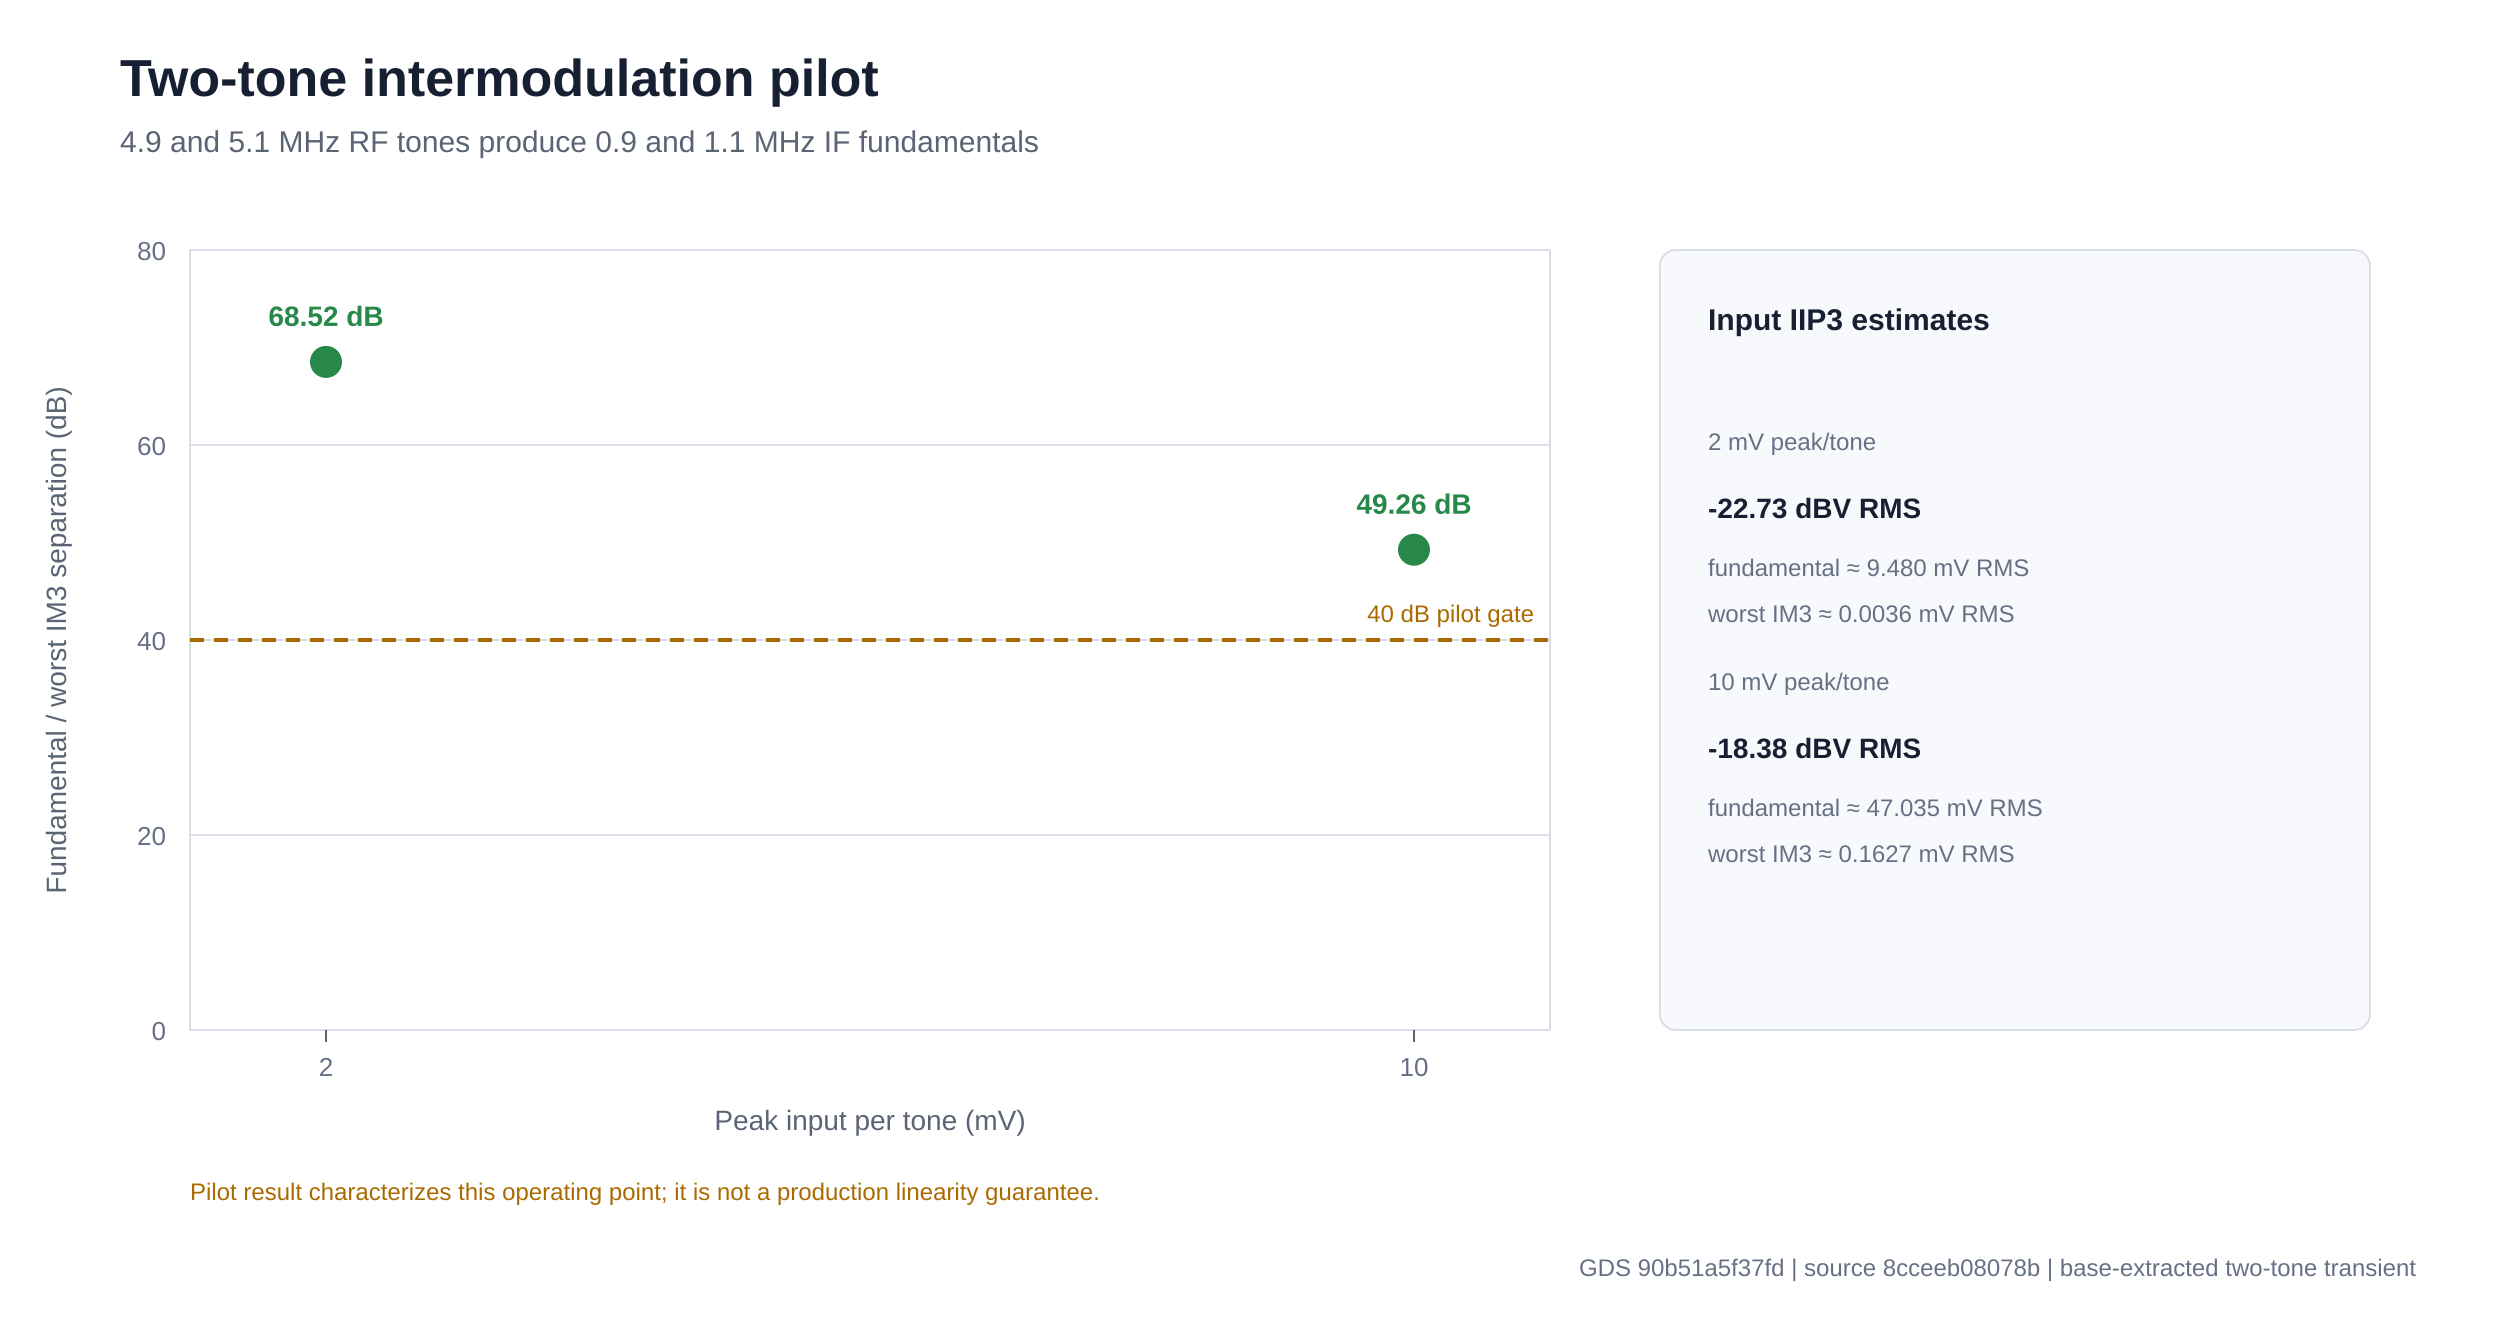
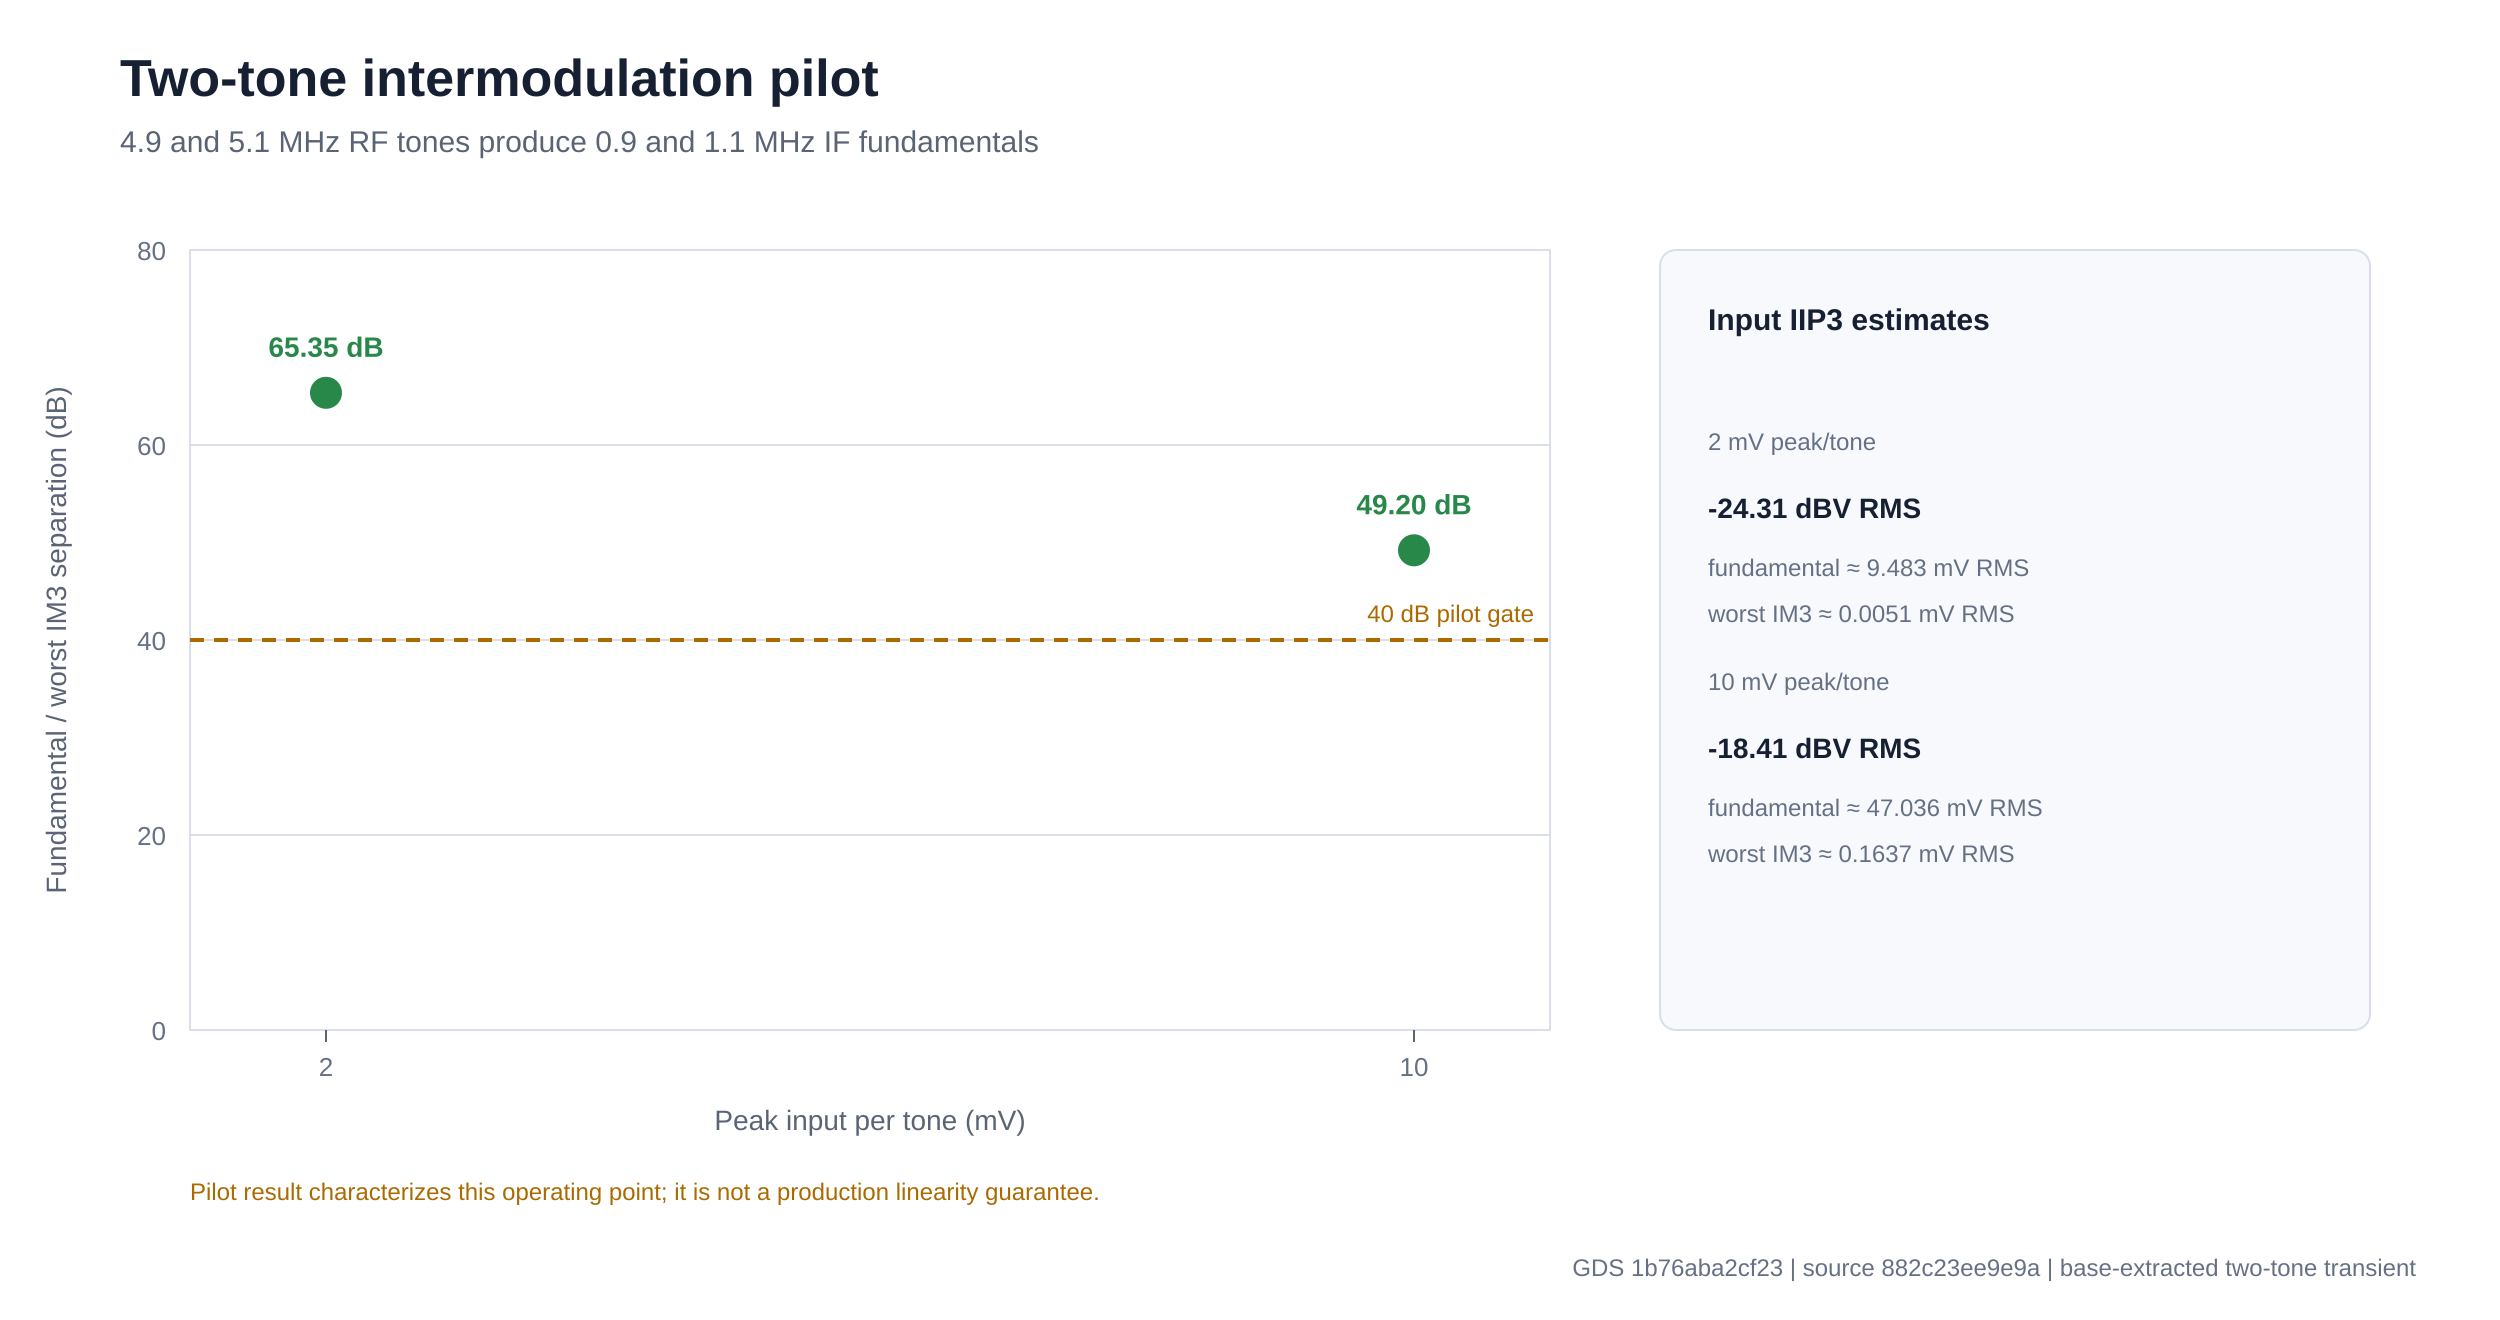
<svg xmlns="http://www.w3.org/2000/svg" width="1250" height="660" viewBox="0 0 1250 660" role="img" aria-labelledby="svg-title svg-desc">
  <style>text{font-family:-apple-system,BlinkMacSystemFont,Segoe UI,Arial,sans-serif;fill:#172033}.title{font-size:26px;font-weight:600}.subtitle{font-size:15px;fill:#5b6475}.axis{font-size:14px;fill:#5b6475}.tick{font-size:13px;fill:#667085}.value{font-size:14px;font-weight:600}.small{font-size:12px;fill:#667085}.cell{font-size:18px;font-weight:600}.cellsub{font-size:12px}.label{font-size:15px;font-weight:600}</style>
  <rect width="1250" height="660" fill="#ffffff" />
  <text x="60.00" y="48.00" text-anchor="start" class="title">Two-tone intermodulation pilot</text>
  <text x="60.00" y="76.00" text-anchor="start" class="subtitle">4.9 and 5.1 MHz RF tones produce 0.9 and 1.1 MHz IF fundamentals</text>
  <rect x="95.00" y="125.00" width="680.00" height="390.00" fill="#ffffff" stroke="#d9dee8" stroke-width="1" rx="0" opacity="1" />
  <line x1="95.00" y1="515.00" x2="775.00" y2="515.00" stroke="#d9dee8" stroke-width="1" opacity="1" />
  <text x="83.00" y="520.00" text-anchor="end" class="tick">0</text>
  <line x1="95.00" y1="417.50" x2="775.00" y2="417.50" stroke="#d9dee8" stroke-width="1" opacity="1" />
  <text x="83.00" y="422.50" text-anchor="end" class="tick">20</text>
  <line x1="95.00" y1="320.00" x2="775.00" y2="320.00" stroke="#d9dee8" stroke-width="1" opacity="1" />
  <text x="83.00" y="325.00" text-anchor="end" class="tick">40</text>
  <line x1="95.00" y1="222.50" x2="775.00" y2="222.50" stroke="#d9dee8" stroke-width="1" opacity="1" />
  <text x="83.00" y="227.50" text-anchor="end" class="tick">60</text>
  <line x1="95.00" y1="125.00" x2="775.00" y2="125.00" stroke="#d9dee8" stroke-width="1" opacity="1" />
  <text x="83.00" y="130.00" text-anchor="end" class="tick">80</text>
  <line x1="163.00" y1="515.00" x2="163.00" y2="521.00" stroke="#5b6475" stroke-width="1" opacity="1" />
  <text x="163.00" y="538.00" text-anchor="middle" class="tick">2</text>
  <line x1="707.00" y1="515.00" x2="707.00" y2="521.00" stroke="#5b6475" stroke-width="1" opacity="1" />
  <text x="707.00" y="538.00" text-anchor="middle" class="tick">10</text>
  <text x="435.00" y="565.00" text-anchor="middle" class="axis">Peak input per tone (mV)</text>
  <text x="33.00" y="320.00" text-anchor="middle" class="axis" transform="rotate(-90.00 33.00 320.00)">Fundamental / worst IM3 separation (dB)</text>
-   <circle cx="163.00" cy="180.96" r="9.00" fill="#27884a" stroke="#ffffff" stroke-width="2" />
-   <text x="163.00" y="162.96" text-anchor="middle" class="value" style="fill:#27884a">68.52 dB</text>
-   <circle cx="707.00" cy="274.87" r="9.00" fill="#27884a" stroke="#ffffff" stroke-width="2" />
-   <text x="707.00" y="256.87" text-anchor="middle" class="value" style="fill:#27884a">49.26 dB</text>
+   <circle cx="163.00" cy="196.40" r="9.00" fill="#27884a" stroke="#ffffff" stroke-width="2" />
+   <text x="163.00" y="178.40" text-anchor="middle" class="value" style="fill:#27884a">65.35 dB</text>
+   <circle cx="707.00" cy="275.15" r="9.00" fill="#27884a" stroke="#ffffff" stroke-width="2" />
+   <text x="707.00" y="257.15" text-anchor="middle" class="value" style="fill:#27884a">49.20 dB</text>
  <line x1="95.00" y1="320.00" x2="775.00" y2="320.00" stroke="#aa6a00" stroke-width="2" stroke-dasharray="7 5" opacity="1" />
  <text x="767.00" y="311.00" text-anchor="end" class="small" style="fill:#aa6a00">40 dB pilot gate</text>
  <rect x="830.00" y="125.00" width="355.00" height="390.00" fill="#f7f9fc" stroke="#d9dee8" stroke-width="1" rx="8" opacity="1" />
  <text x="854.00" y="165.00" text-anchor="start" class="label">Input IIP3 estimates</text>
  <text x="854.00" y="225.00" text-anchor="start" class="small">2 mV peak/tone</text>
-   <text x="854.00" y="259.00" text-anchor="start" class="value">-22.73 dBV RMS</text>
-   <text x="854.00" y="288.00" text-anchor="start" class="small">fundamental ≈ 9.480 mV RMS</text>
-   <text x="854.00" y="311.00" text-anchor="start" class="small">worst IM3 ≈ 0.0036 mV RMS</text>
+   <text x="854.00" y="259.00" text-anchor="start" class="value">-24.31 dBV RMS</text>
+   <text x="854.00" y="288.00" text-anchor="start" class="small">fundamental ≈ 9.483 mV RMS</text>
+   <text x="854.00" y="311.00" text-anchor="start" class="small">worst IM3 ≈ 0.0051 mV RMS</text>
  <text x="854.00" y="345.00" text-anchor="start" class="small">10 mV peak/tone</text>
-   <text x="854.00" y="379.00" text-anchor="start" class="value">-18.38 dBV RMS</text>
-   <text x="854.00" y="408.00" text-anchor="start" class="small">fundamental ≈ 47.035 mV RMS</text>
-   <text x="854.00" y="431.00" text-anchor="start" class="small">worst IM3 ≈ 0.1627 mV RMS</text>
+   <text x="854.00" y="379.00" text-anchor="start" class="value">-18.41 dBV RMS</text>
+   <text x="854.00" y="408.00" text-anchor="start" class="small">fundamental ≈ 47.036 mV RMS</text>
+   <text x="854.00" y="431.00" text-anchor="start" class="small">worst IM3 ≈ 0.1637 mV RMS</text>
  <text x="95.00" y="600.00" text-anchor="start" class="small" style="fill:#aa6a00">Pilot result characterizes this operating point; it is not a production linearity guarantee.</text>
-   <text x="1208.00" y="638.00" text-anchor="end" class="small">GDS 90b51a5f37fd | source 8cceeb08078b | base-extracted two-tone transient</text>
+   <text x="1208.00" y="638.00" text-anchor="end" class="small">GDS 1b76aba2cf23 | source 882c23ee9e9a | base-extracted two-tone transient</text>
</svg>
